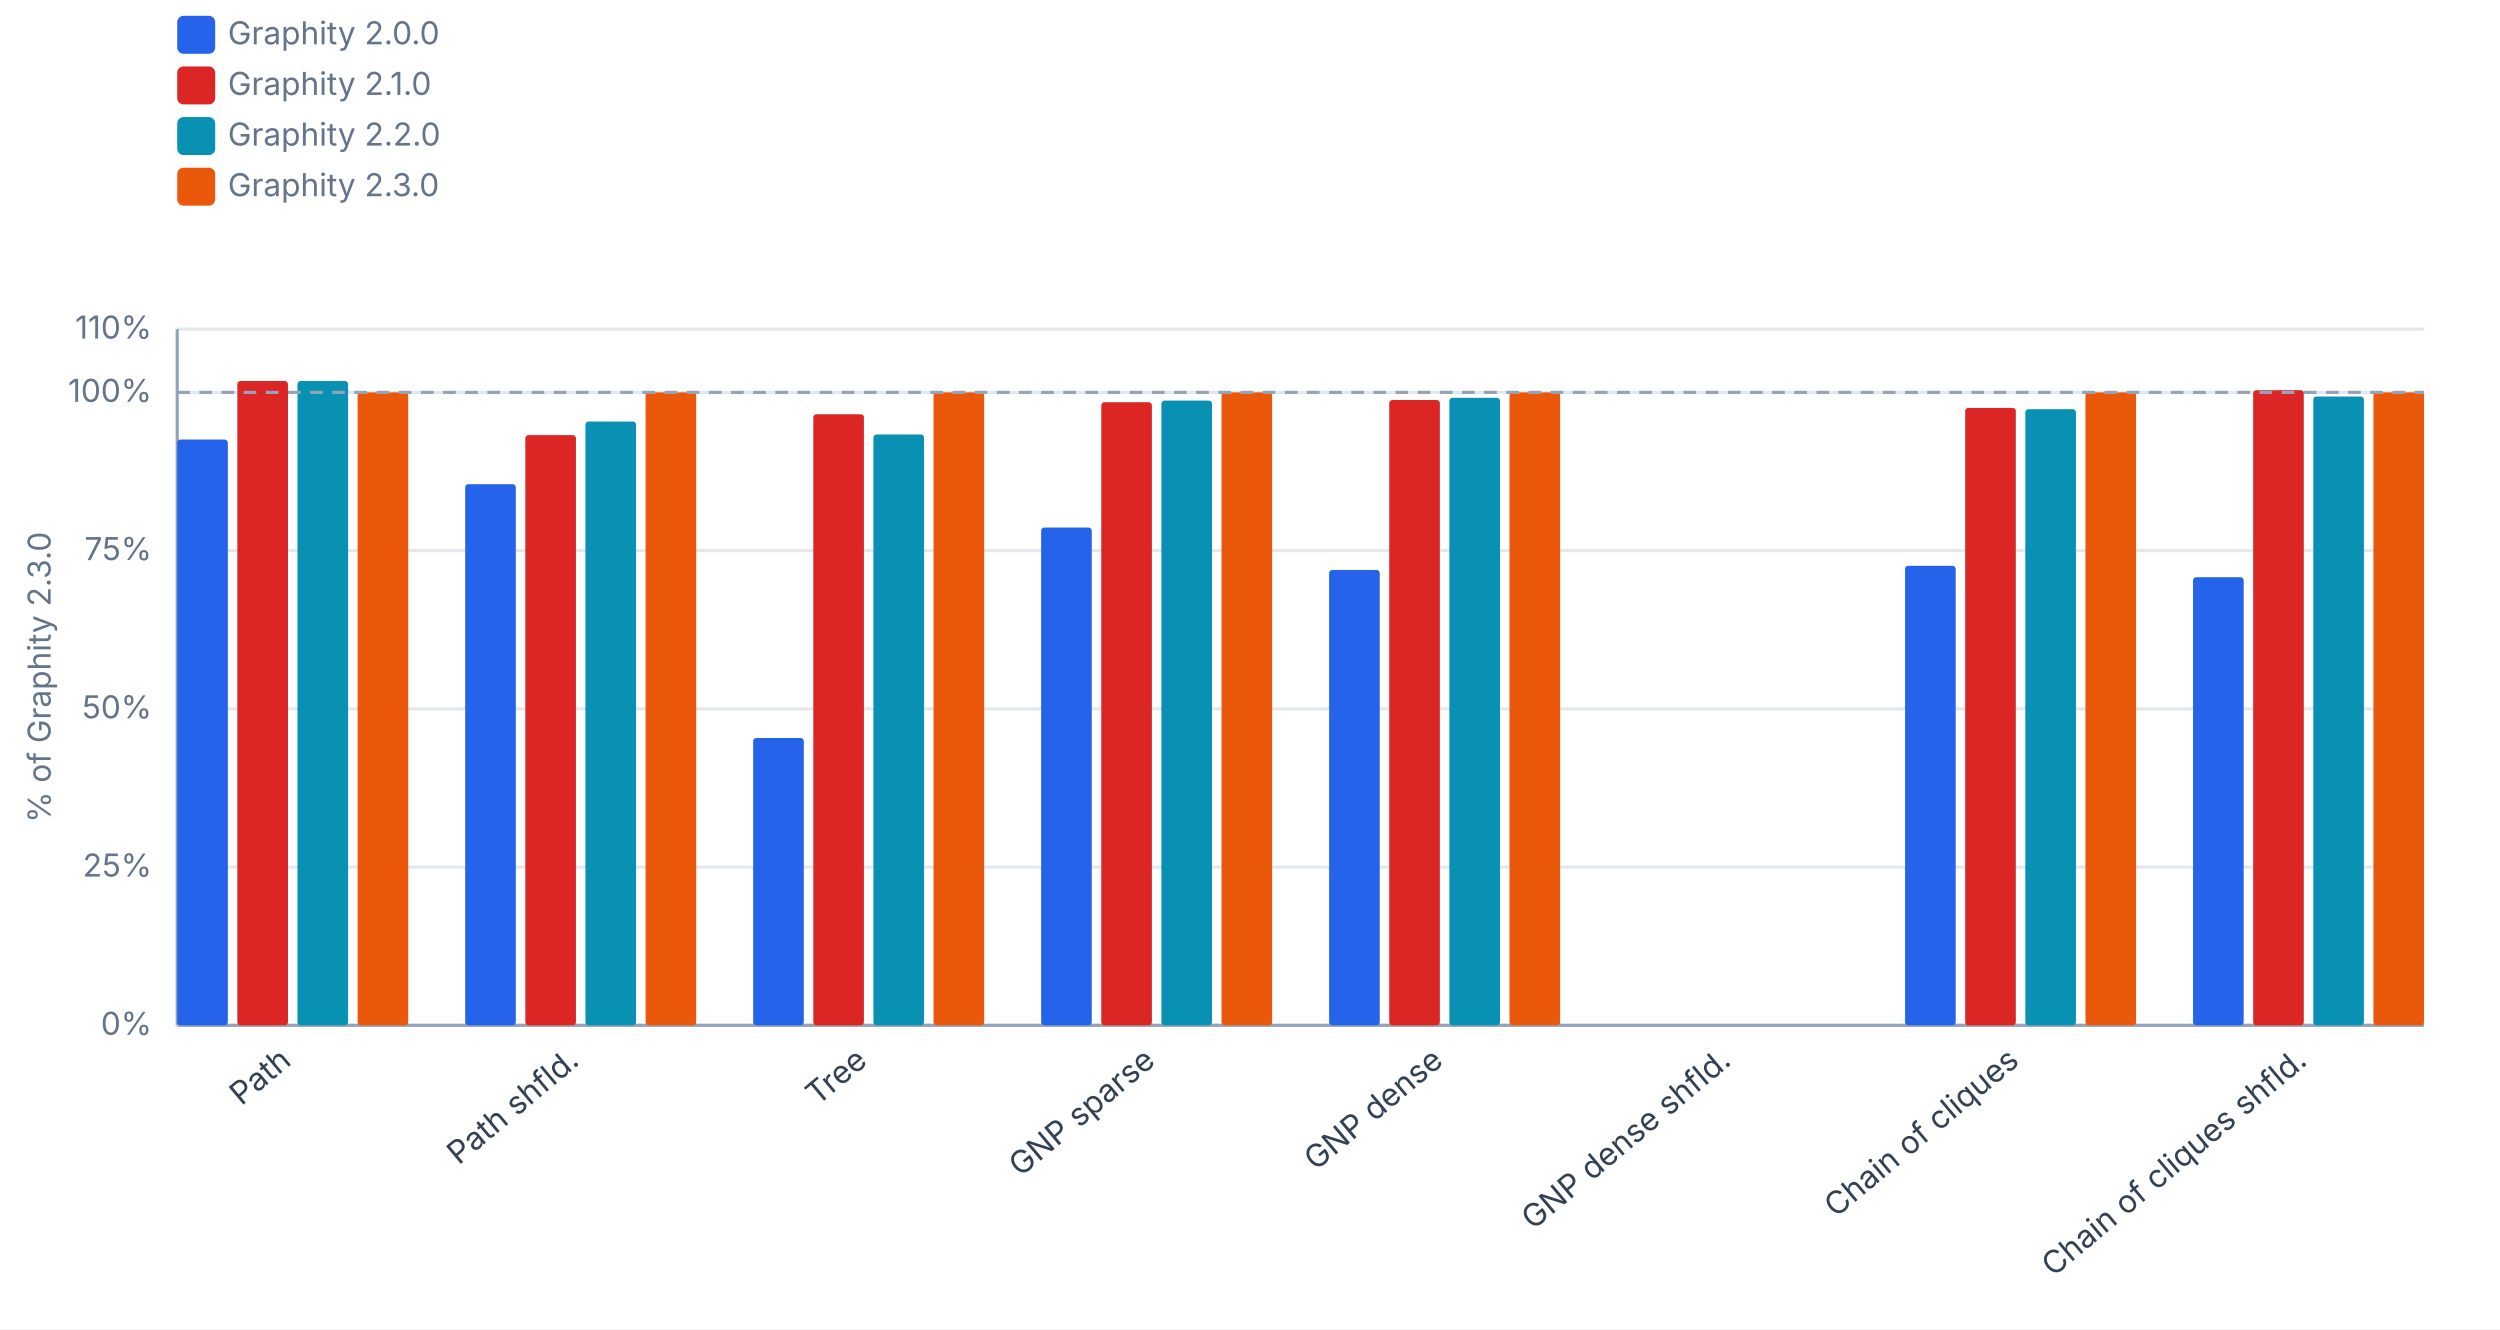
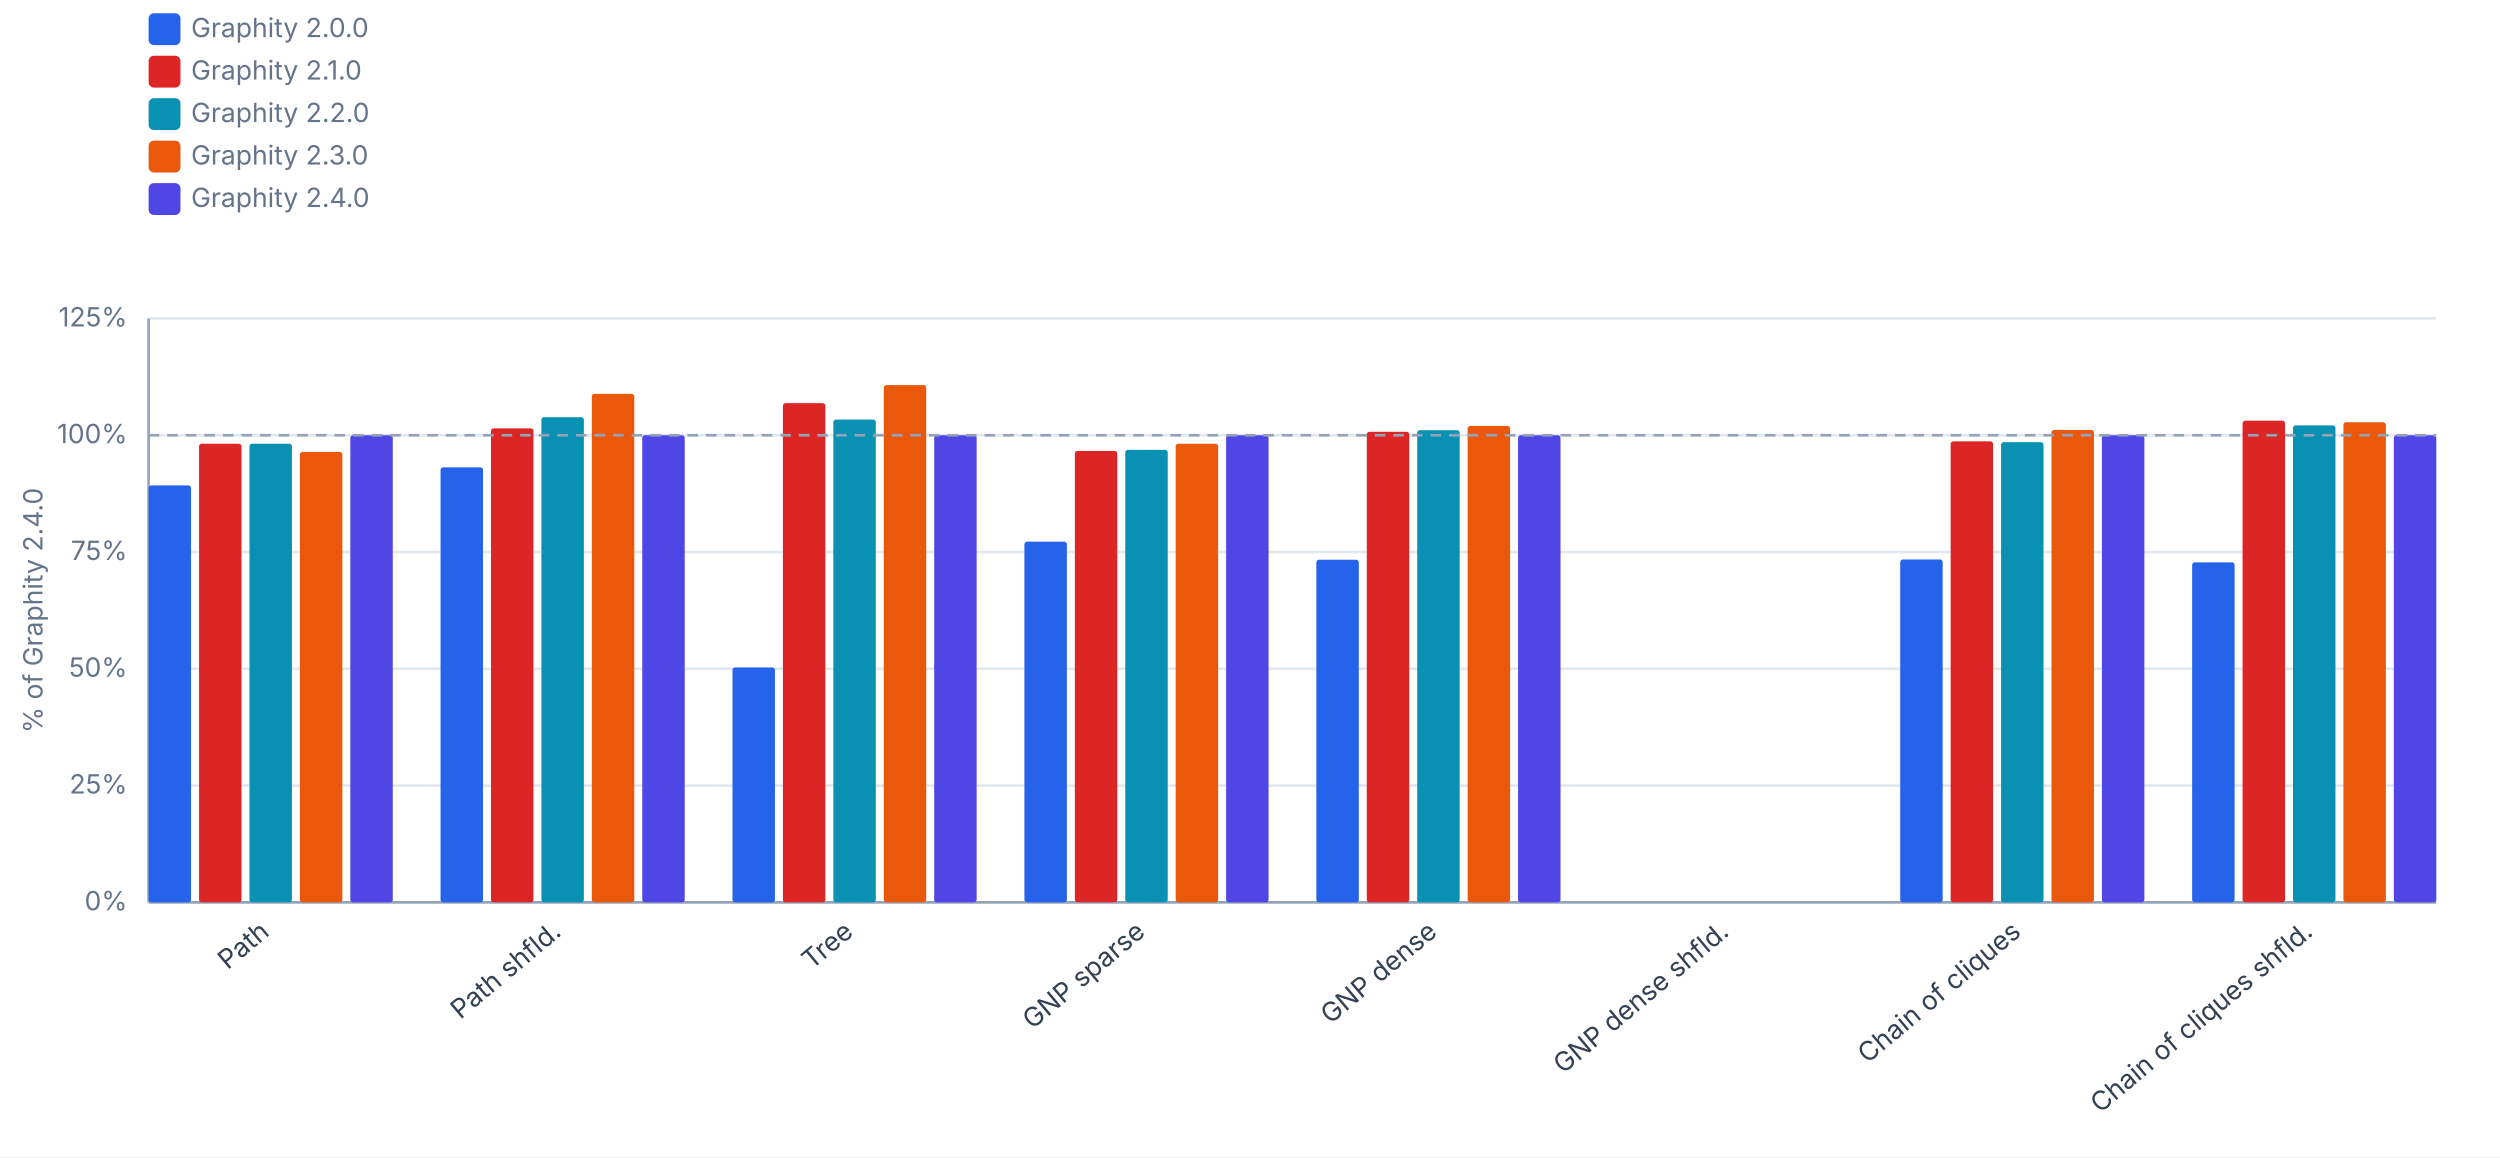
- <svg xmlns="http://www.w3.org/2000/svg" width="790" height="420" viewBox="0 0 790 420" role="img">
+ <svg xmlns="http://www.w3.org/2000/svg" width="942" height="436" viewBox="0 0 942 436" role="img">
  <style>text{font-family:ui-sans-serif,system-ui,-apple-system,Segoe UI,sans-serif;font-size:11px;fill:#334155}.axis{stroke:#94a3b8;stroke-width:1;fill:none}.grid{stroke:#e2e8f0;stroke-width:1}.ylabel{fill:#64748b;font-size:10px}.tick{fill:#64748b;font-size:10px}.xlabel{font-size:10px}</style>
-   <rect x="0" y="0" width="790" height="420" fill="#ffffff" />
+   <rect x="0" y="0" width="942" height="436" fill="#ffffff" />
  <rect x="56" y="5" width="12" height="12" rx="2" fill="#2563eb" />
  <text x="72" y="14" class="tick">Graphity 2.0.0</text>
  <rect x="56" y="21" width="12" height="12" rx="2" fill="#dc2626" />
  <text x="72" y="30" class="tick">Graphity 2.1.0</text>
  <rect x="56" y="37" width="12" height="12" rx="2" fill="#0891b2" />
  <text x="72" y="46" class="tick">Graphity 2.2.0</text>
  <rect x="56" y="53" width="12" height="12" rx="2" fill="#ea580c" />
  <text x="72" y="62" class="tick">Graphity 2.3.0</text>
-   <line class="grid" x1="56" y1="324.0" x2="766" y2="324.0" />
-   <text class="tick" x="48" y="327.0" text-anchor="end">0%</text>
-   <line class="grid" x1="56" y1="274.0" x2="766" y2="274.0" />
-   <text class="tick" x="48" y="277.0" text-anchor="end">25%</text>
-   <line class="grid" x1="56" y1="224.0" x2="766" y2="224.0" />
-   <text class="tick" x="48" y="227.0" text-anchor="end">50%</text>
-   <line class="grid" x1="56" y1="174.0" x2="766" y2="174.0" />
-   <text class="tick" x="48" y="177.0" text-anchor="end">75%</text>
-   <line class="grid" x1="56" y1="124.0" x2="766" y2="124.0" />
-   <text class="tick" x="48" y="127.0" text-anchor="end">100%</text>
-   <line class="grid" x1="56" y1="104.0" x2="766" y2="104.0" />
-   <text class="tick" x="48" y="107.0" text-anchor="end">110%</text>
-   <line class="axis" x1="56" y1="104" x2="56" y2="324" />
-   <line class="axis" x1="56" y1="324" x2="766" y2="324" />
-   <text class="ylabel" x="16" y="214.0" text-anchor="middle" transform="rotate(-90 16 214.0)">% of Graphity 2.3.0</text>
-   <text class="xlabel" x="92.5" y="336.0" text-anchor="end" transform="rotate(-40 92.5 336.0)">Path</text>
-   <rect x="56.0" y="138.9" width="16" height="185.1" fill="#2563eb" rx="1" />
-   <rect x="75.0" y="120.4" width="16" height="203.6" fill="#dc2626" rx="1" />
-   <rect x="94.0" y="120.4" width="16" height="203.6" fill="#0891b2" rx="1" />
-   <rect x="113.0" y="124.0" width="16" height="200.0" fill="#ea580c" rx="1" />
-   <text class="xlabel" x="183.5" y="336.0" text-anchor="end" transform="rotate(-40 183.5 336.0)">Path shfld.</text>
-   <rect x="147.0" y="153.0" width="16" height="171.0" fill="#2563eb" rx="1" />
-   <rect x="166.0" y="137.5" width="16" height="186.5" fill="#dc2626" rx="1" />
-   <rect x="185.0" y="133.2" width="16" height="190.8" fill="#0891b2" rx="1" />
-   <rect x="204.0" y="124.0" width="16" height="200.0" fill="#ea580c" rx="1" />
-   <text class="xlabel" x="274.5" y="336.0" text-anchor="end" transform="rotate(-40 274.5 336.0)">Tree</text>
-   <rect x="238.0" y="233.2" width="16" height="90.8" fill="#2563eb" rx="1" />
-   <rect x="257.0" y="130.9" width="16" height="193.1" fill="#dc2626" rx="1" />
-   <rect x="276.0" y="137.3" width="16" height="186.7" fill="#0891b2" rx="1" />
-   <rect x="295.0" y="124.0" width="16" height="200.0" fill="#ea580c" rx="1" />
-   <text class="xlabel" x="365.5" y="336.0" text-anchor="end" transform="rotate(-40 365.5 336.0)">GNP sparse</text>
-   <rect x="329.0" y="166.7" width="16" height="157.3" fill="#2563eb" rx="1" />
-   <rect x="348.0" y="127.1" width="16" height="196.9" fill="#dc2626" rx="1" />
-   <rect x="367.0" y="126.6" width="16" height="197.4" fill="#0891b2" rx="1" />
-   <rect x="386.0" y="124.0" width="16" height="200.0" fill="#ea580c" rx="1" />
-   <text class="xlabel" x="456.5" y="336.0" text-anchor="end" transform="rotate(-40 456.5 336.0)">GNP dense</text>
-   <rect x="420.0" y="180.1" width="16" height="143.9" fill="#2563eb" rx="1" />
-   <rect x="439.0" y="126.4" width="16" height="197.6" fill="#dc2626" rx="1" />
-   <rect x="458.0" y="125.7" width="16" height="198.3" fill="#0891b2" rx="1" />
-   <rect x="477.0" y="124.0" width="16" height="200.0" fill="#ea580c" rx="1" />
-   <text class="xlabel" x="547.5" y="336.0" text-anchor="end" transform="rotate(-40 547.5 336.0)">GNP dense shfld.</text>
-   <text class="xlabel" x="638.5" y="336.0" text-anchor="end" transform="rotate(-40 638.5 336.0)">Chain of cliques</text>
-   <rect x="602.0" y="178.8" width="16" height="145.2" fill="#2563eb" rx="1" />
-   <rect x="621.0" y="128.9" width="16" height="195.1" fill="#dc2626" rx="1" />
-   <rect x="640.0" y="129.3" width="16" height="194.7" fill="#0891b2" rx="1" />
-   <rect x="659.0" y="124.0" width="16" height="200.0" fill="#ea580c" rx="1" />
-   <text class="xlabel" x="729.5" y="336.0" text-anchor="end" transform="rotate(-40 729.5 336.0)">Chain of cliques shfld.</text>
-   <rect x="693.0" y="182.4" width="16" height="141.6" fill="#2563eb" rx="1" />
-   <rect x="712.0" y="123.3" width="16" height="200.7" fill="#dc2626" rx="1" />
-   <rect x="731.0" y="125.3" width="16" height="198.7" fill="#0891b2" rx="1" />
-   <rect x="750.0" y="124.0" width="16" height="200.0" fill="#ea580c" rx="1" />
-   <line x1="56" y1="124.0" x2="766" y2="124.0" stroke="#94a3b8" stroke-width="1" stroke-dasharray="4 3" />
+   <rect x="56" y="69" width="12" height="12" rx="2" fill="#4f46e5" />
+   <text x="72" y="78" class="tick">Graphity 2.4.0</text>
+   <line class="grid" x1="56" y1="340.0" x2="918" y2="340.0" />
+   <text class="tick" x="48" y="343.0" text-anchor="end">0%</text>
+   <line class="grid" x1="56" y1="296.0" x2="918" y2="296.0" />
+   <text class="tick" x="48" y="299.0" text-anchor="end">25%</text>
+   <line class="grid" x1="56" y1="252.0" x2="918" y2="252.0" />
+   <text class="tick" x="48" y="255.0" text-anchor="end">50%</text>
+   <line class="grid" x1="56" y1="208.0" x2="918" y2="208.0" />
+   <text class="tick" x="48" y="211.0" text-anchor="end">75%</text>
+   <line class="grid" x1="56" y1="164.0" x2="918" y2="164.0" />
+   <text class="tick" x="48" y="167.0" text-anchor="end">100%</text>
+   <line class="grid" x1="56" y1="120.0" x2="918" y2="120.0" />
+   <text class="tick" x="48" y="123.0" text-anchor="end">125%</text>
+   <line class="axis" x1="56" y1="120" x2="56" y2="340" />
+   <line class="axis" x1="56" y1="340" x2="918" y2="340" />
+   <text class="ylabel" x="16" y="230.0" text-anchor="middle" transform="rotate(-90 16 230.0)">% of Graphity 2.4.0</text>
+   <text class="xlabel" x="102.0" y="352.0" text-anchor="end" transform="rotate(-40 102.0 352.0)">Path</text>
+   <rect x="56.0" y="182.9" width="16" height="157.1" fill="#2563eb" rx="1" />
+   <rect x="75.0" y="167.2" width="16" height="172.8" fill="#dc2626" rx="1" />
+   <rect x="94.0" y="167.2" width="16" height="172.8" fill="#0891b2" rx="1" />
+   <rect x="113.0" y="170.3" width="16" height="169.7" fill="#ea580c" rx="1" />
+   <rect x="132.0" y="164.0" width="16" height="176.0" fill="#4f46e5" rx="1" />
+   <text class="xlabel" x="212.0" y="352.0" text-anchor="end" transform="rotate(-40 212.0 352.0)">Path shfld.</text>
+   <rect x="166.0" y="176.1" width="16" height="163.9" fill="#2563eb" rx="1" />
+   <rect x="185.0" y="161.4" width="16" height="178.6" fill="#dc2626" rx="1" />
+   <rect x="204.0" y="157.2" width="16" height="182.8" fill="#0891b2" rx="1" />
+   <rect x="223.0" y="148.4" width="16" height="191.6" fill="#ea580c" rx="1" />
+   <rect x="242.0" y="164.0" width="16" height="176.0" fill="#4f46e5" rx="1" />
+   <text class="xlabel" x="322.0" y="352.0" text-anchor="end" transform="rotate(-40 322.0 352.0)">Tree</text>
+   <rect x="276.0" y="251.5" width="16" height="88.5" fill="#2563eb" rx="1" />
+   <rect x="295.0" y="151.9" width="16" height="188.1" fill="#dc2626" rx="1" />
+   <rect x="314.0" y="158.1" width="16" height="181.9" fill="#0891b2" rx="1" />
+   <rect x="333.0" y="145.1" width="16" height="194.9" fill="#ea580c" rx="1" />
+   <rect x="352.0" y="164.0" width="16" height="176.0" fill="#4f46e5" rx="1" />
+   <text class="xlabel" x="432.0" y="352.0" text-anchor="end" transform="rotate(-40 432.0 352.0)">GNP sparse</text>
+   <rect x="386.0" y="204.1" width="16" height="135.9" fill="#2563eb" rx="1" />
+   <rect x="405.0" y="169.9" width="16" height="170.1" fill="#dc2626" rx="1" />
+   <rect x="424.0" y="169.5" width="16" height="170.5" fill="#0891b2" rx="1" />
+   <rect x="443.0" y="167.2" width="16" height="172.8" fill="#ea580c" rx="1" />
+   <rect x="462.0" y="164.0" width="16" height="176.0" fill="#4f46e5" rx="1" />
+   <text class="xlabel" x="542.0" y="352.0" text-anchor="end" transform="rotate(-40 542.0 352.0)">GNP dense</text>
+   <rect x="496.0" y="210.9" width="16" height="129.1" fill="#2563eb" rx="1" />
+   <rect x="515.0" y="162.7" width="16" height="177.3" fill="#dc2626" rx="1" />
+   <rect x="534.0" y="162.1" width="16" height="177.9" fill="#0891b2" rx="1" />
+   <rect x="553.0" y="160.5" width="16" height="179.5" fill="#ea580c" rx="1" />
+   <rect x="572.0" y="164.0" width="16" height="176.0" fill="#4f46e5" rx="1" />
+   <text class="xlabel" x="652.0" y="352.0" text-anchor="end" transform="rotate(-40 652.0 352.0)">GNP dense shfld.</text>
+   <text class="xlabel" x="762.0" y="352.0" text-anchor="end" transform="rotate(-40 762.0 352.0)">Chain of cliques</text>
+   <rect x="716.0" y="210.8" width="16" height="129.2" fill="#2563eb" rx="1" />
+   <rect x="735.0" y="166.3" width="16" height="173.7" fill="#dc2626" rx="1" />
+   <rect x="754.0" y="166.6" width="16" height="173.4" fill="#0891b2" rx="1" />
+   <rect x="773.0" y="162.0" width="16" height="178.0" fill="#ea580c" rx="1" />
+   <rect x="792.0" y="164.0" width="16" height="176.0" fill="#4f46e5" rx="1" />
+   <text class="xlabel" x="872.0" y="352.0" text-anchor="end" transform="rotate(-40 872.0 352.0)">Chain of cliques shfld.</text>
+   <rect x="826.0" y="211.9" width="16" height="128.1" fill="#2563eb" rx="1" />
+   <rect x="845.0" y="158.5" width="16" height="181.5" fill="#dc2626" rx="1" />
+   <rect x="864.0" y="160.3" width="16" height="179.7" fill="#0891b2" rx="1" />
+   <rect x="883.0" y="159.1" width="16" height="180.9" fill="#ea580c" rx="1" />
+   <rect x="902.0" y="164.0" width="16" height="176.0" fill="#4f46e5" rx="1" />
+   <line x1="56" y1="164.0" x2="918" y2="164.0" stroke="#94a3b8" stroke-width="1" stroke-dasharray="4 3" />
</svg>
